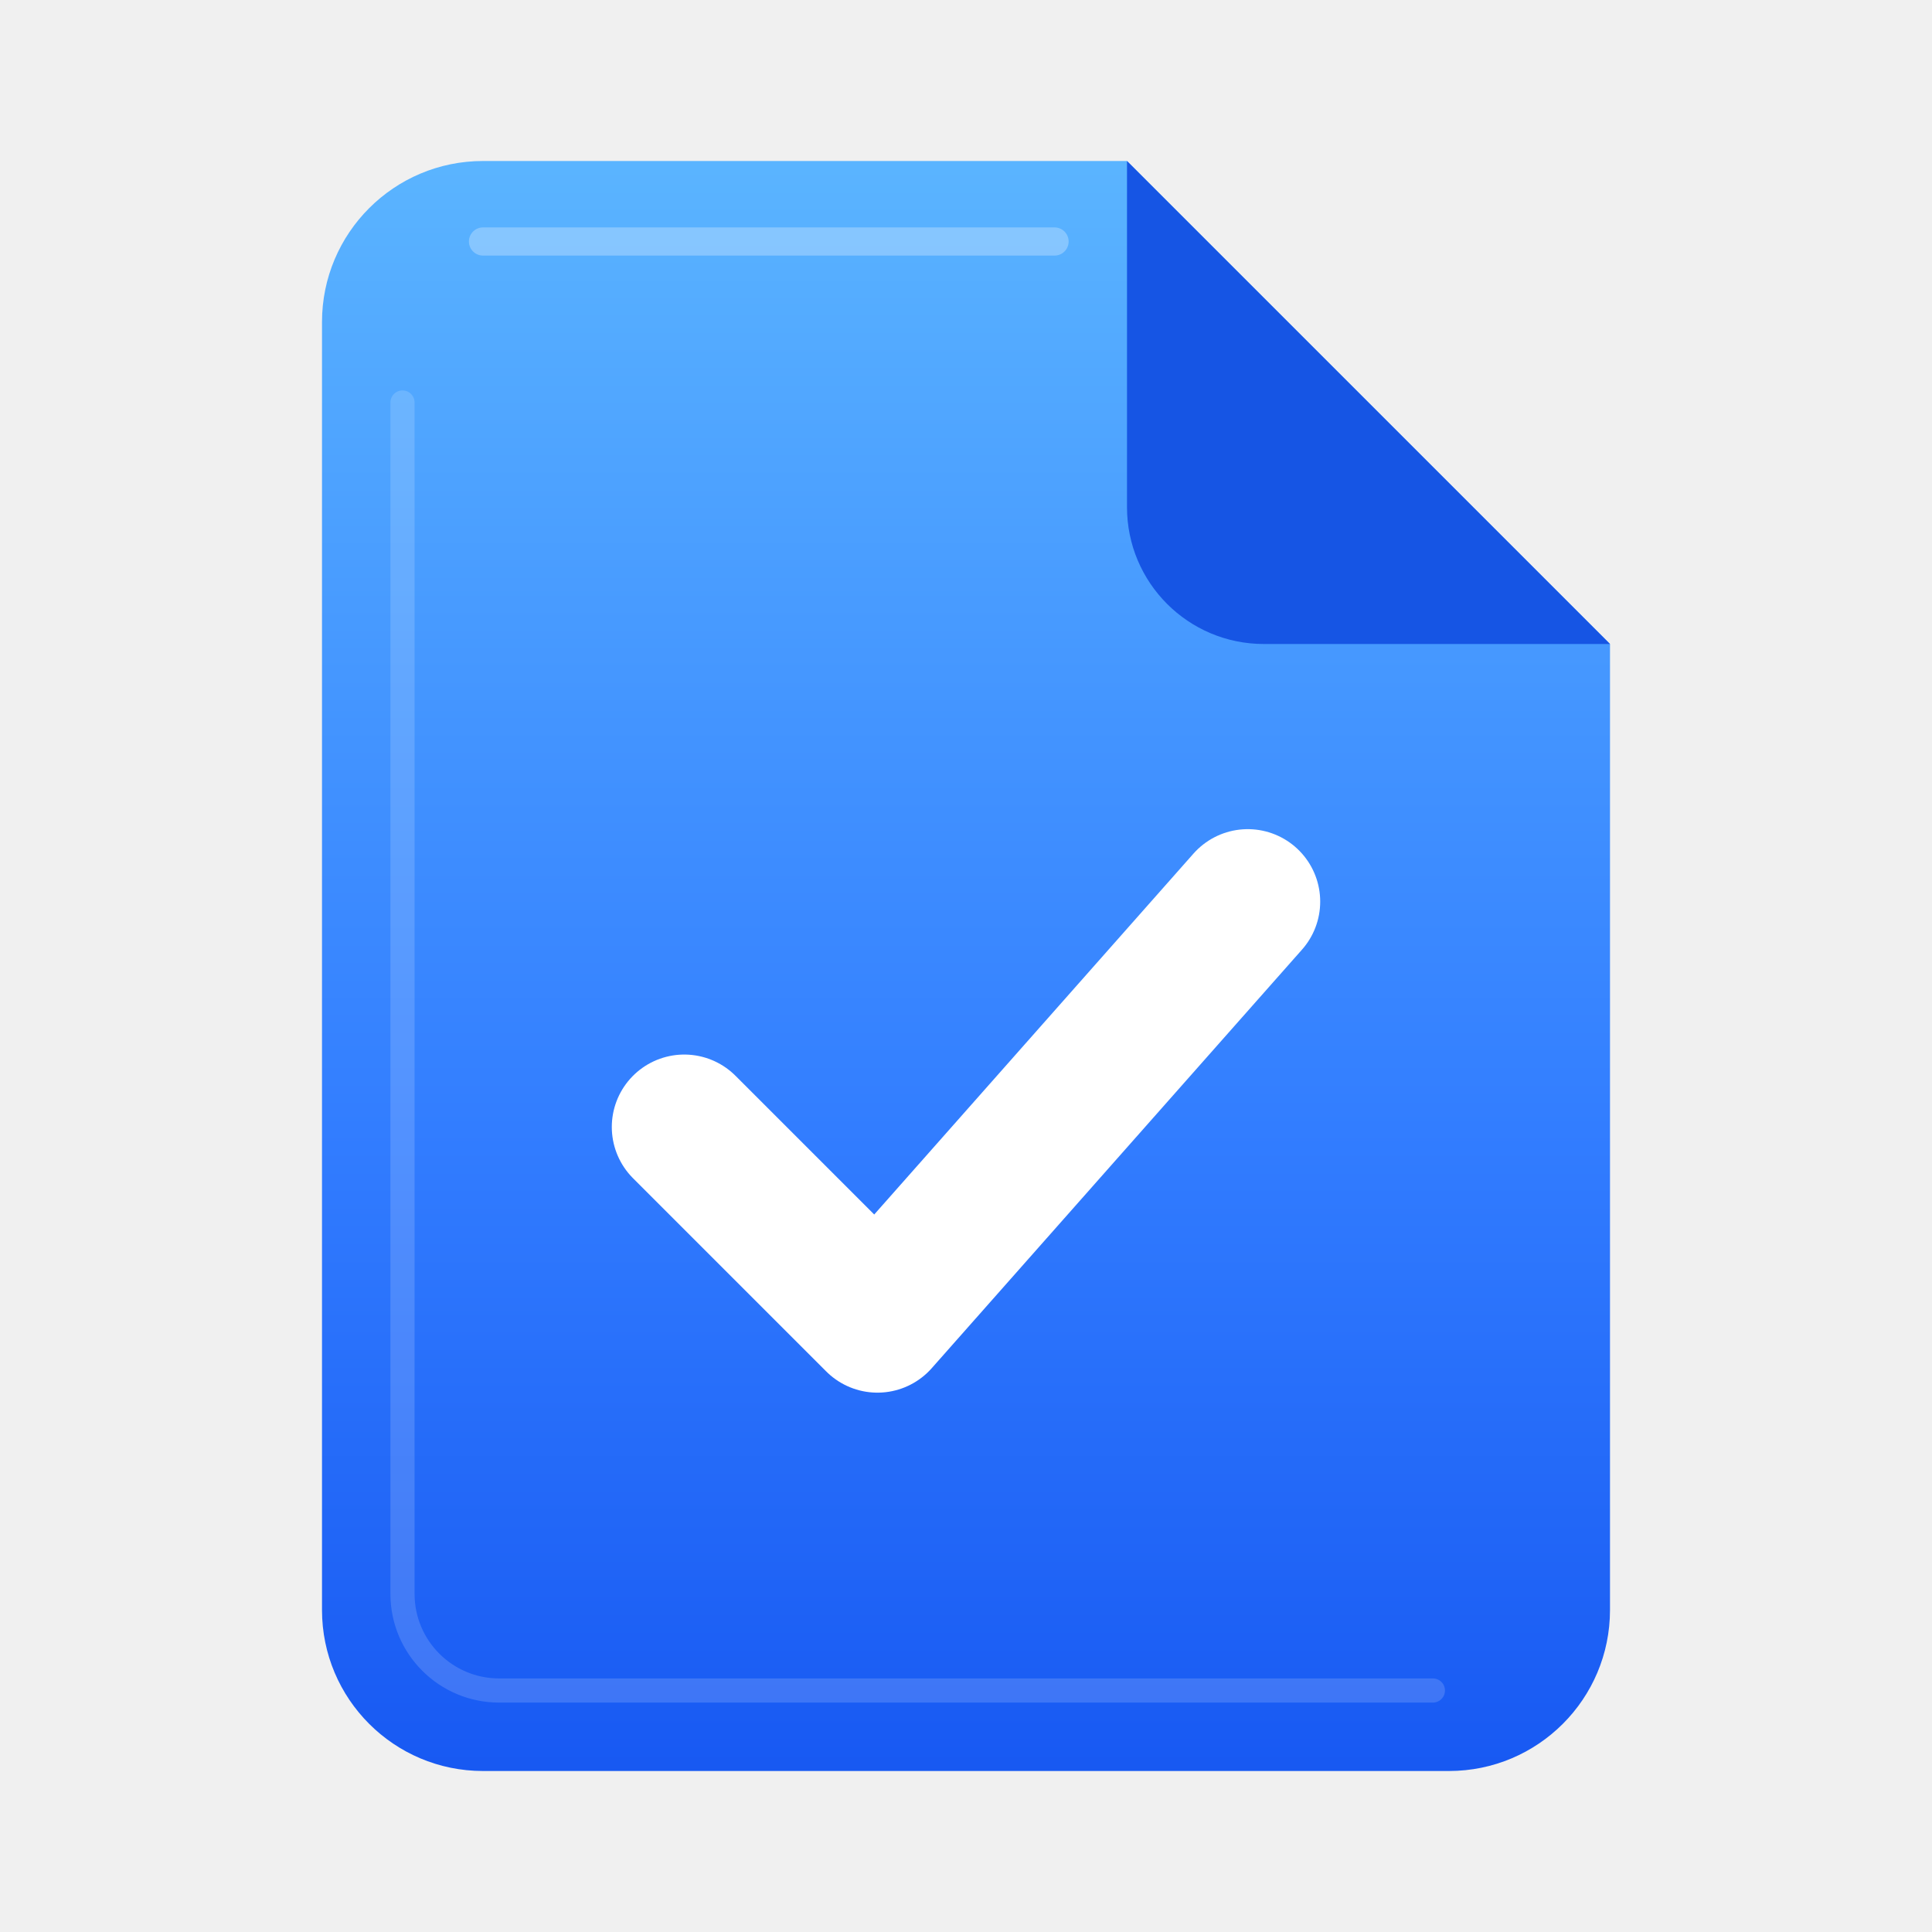
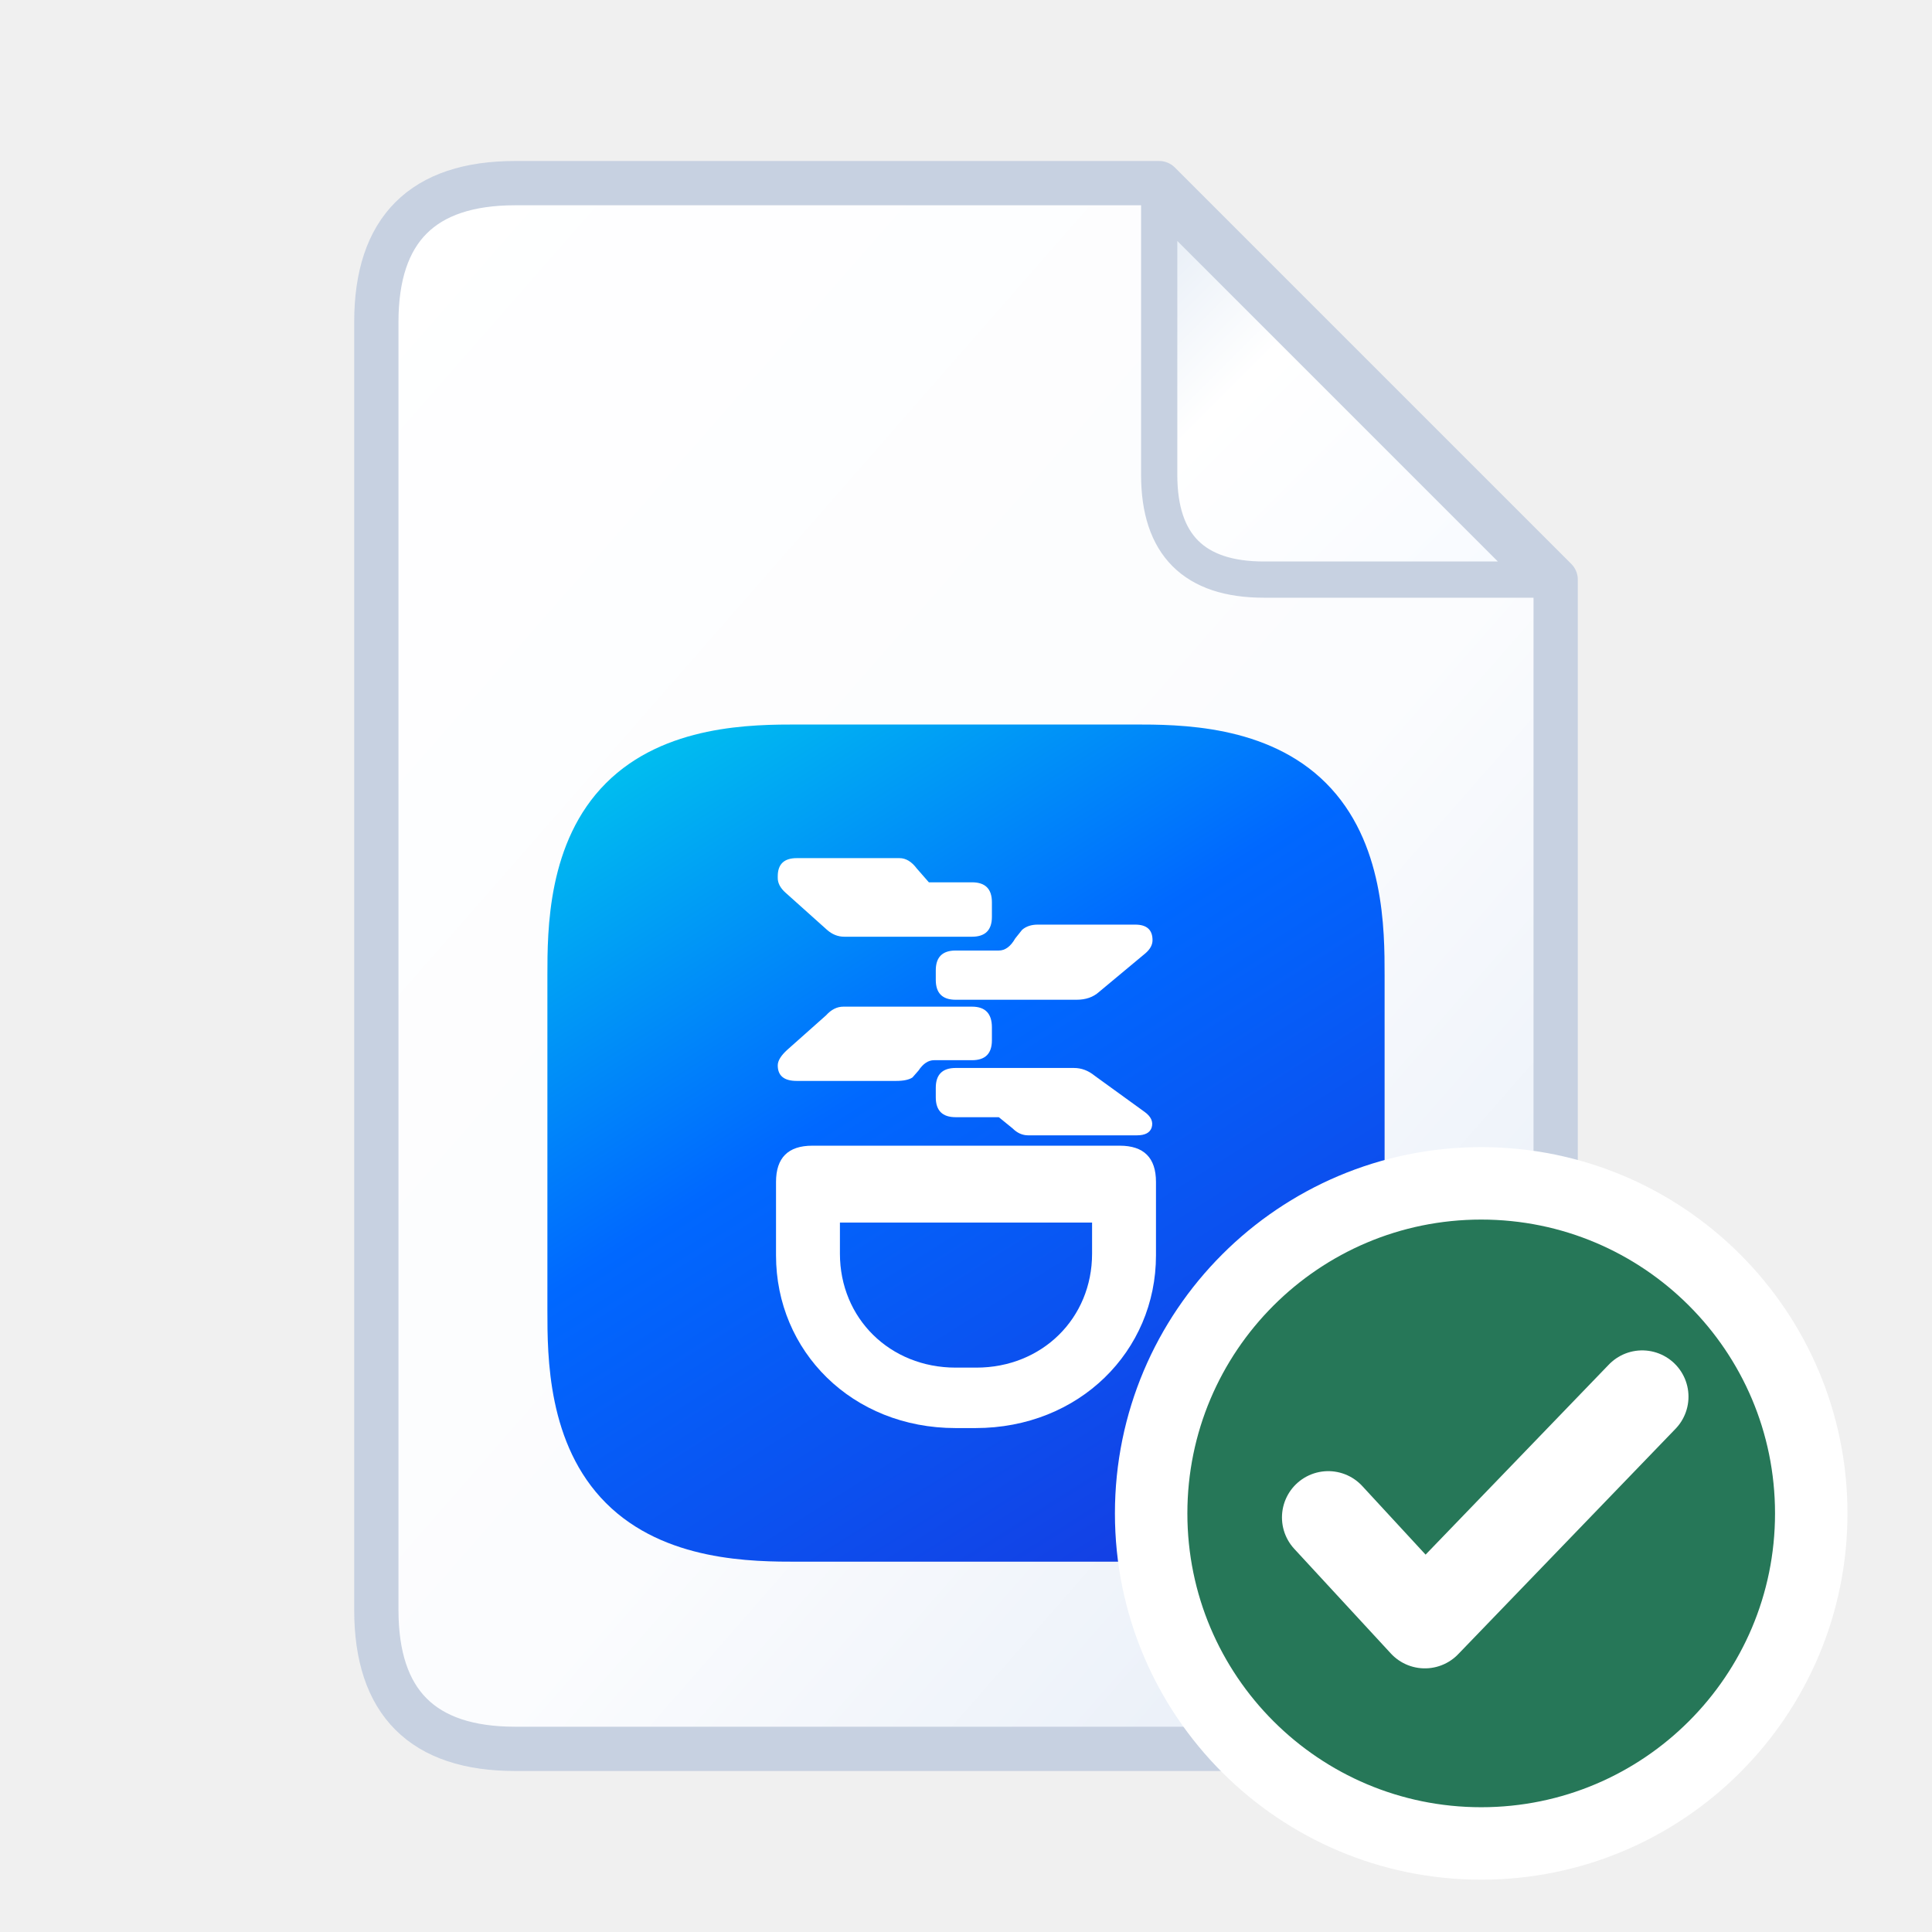
<svg xmlns="http://www.w3.org/2000/svg" width="24" height="24" viewBox="0 0 24 24" fill="none" stroke="#20232a" stroke-width="1.5" stroke-linecap="round" stroke-linejoin="round">
  <defs>
-     <linearGradient id="sky" x2="0" y2="1">
-       <stop stop-color="#c1edff" />
-       <stop offset="1" stop-color="#85d3fb" />
+     <linearGradient id="archive-brand-blue" x1=".15" y1="0" x2=".78" y2="1">
+       <stop stop-color="#00beef" />
+       <stop offset=".42" stop-color="#0068ff" />
+       <stop offset="1" stop-color="#153de2" />
    </linearGradient>
-     <linearGradient id="blue" x2="0" y2="1">
-       <stop stop-color="#5bb5ff" />
-       <stop offset=".6" stop-color="#327dff" />
-       <stop offset="1" stop-color="#1758f2" />
+     <linearGradient id="archive-brand-paper" x1="0" y1="0" x2=".85" y2="1">
+       <stop stop-color="#fff" />
+       <stop offset=".62" stop-color="#fbfcfe" />
+       <stop offset="1" stop-color="#e6edf7" />
    </linearGradient>
-     <linearGradient id="amber-warning" x2="0" y2="1">
-       <stop stop-color="#ffc838" />
-       <stop offset="1" stop-color="#f88618" />
-     </linearGradient>
-     <linearGradient id="amber-conflict" x2="0" y2="1">
-       <stop stop-color="#fff0c8" />
-       <stop offset="1" stop-color="#ffd178" />
-     </linearGradient>
-     <linearGradient id="amber-archive" x2="0" y2="1">
-       <stop stop-color="#ffd353" />
-       <stop offset="1" stop-color="#ffaf30" />
-     </linearGradient>
-     <linearGradient id="amber-image" x2="0" y2="1">
-       <stop stop-color="#ffe5b4" />
-       <stop offset="1" stop-color="#ffd188" />
+     <linearGradient id="archive-brand-fold" x1="0" y1="0" x2="1" y2="1">
+       <stop stop-color="#e3ebf5" />
+       <stop offset=".35" stop-color="#fff" />
+       <stop offset="1" stop-color="#f7faff" />
    </linearGradient>
  </defs>
-   <path fill="url(#blue)" stroke="none" d="M6 2h8l6 6v12a2 2 0 0 1-2 2H6a2 2 0 0 1-2-2V4a2 2 0 0 1 2-2Z" />
-   <path fill="#1655e4" stroke="none" d="M14 2v4.3A1.7 1.7 0 0 0 15.7 8H20Z" />
-   <path d="M5 5v14.8A1.2 1.2 0 0 0 6.2 21h11.6" stroke="white" stroke-opacity=".16" stroke-width=".3" />
-   <path d="M6 3h7.1" stroke="white" stroke-opacity=".28" stroke-width=".35" />
-   <path stroke="white" stroke-width="1.8" fill="none" d="m8.5 14 2.4 2.4 4.6-5.2" />
+   <path fill="url(#archive-brand-paper)" stroke="#c7d1e1" stroke-width=".55" d="M6.4 2.275H14.4L19.325 7.2V20.4Q19.325 21.725 18 21.725H6.4Q4.675 21.725 4.675 20V4Q4.675 2.275 6.4 2.275Z" />
+   <path fill="url(#archive-brand-fold)" stroke="#c7d1e1" stroke-width=".45" d="M14.4 2.45V5.9Q14.4 7.2 15.7 7.2H19.15Z" />
+   <path d="M9.92 9H14.08C14.648 9 15.744 9 16.472 9.728C17.2 10.456 17.2 11.552 17.2 12.12V16.28C17.2 16.848 17.2 17.944 16.472 18.672C15.744 19.4 14.648 19.4 14.08 19.4H9.92C9.352 19.4 8.256 19.4 7.528 18.672C6.8 17.944 6.8 16.848 6.8 16.28V12.12C6.8 11.552 6.8 10.456 7.528 9.728C8.256 9 9.352 9 9.92 9Z" fill="url(#archive-brand-blue)" stroke="none" />
+   <g fill="#fff" stroke="none" transform="translate(9.64 10.66) scale(0.01072727) translate(-407 -325)">
+     <path d="M431 325H550Q561 325 570 337L584 353H634Q657 353 657 376V393Q657 416 634 416H486Q475 416 466 408L418 365Q409 357 409 348V346Q409 325 431 325Z" fill-rule="evenodd" />
+     <path d="M615 432H665Q676 432 684 418L692 408Q699 402 710 402H823Q843 402 843 420Q843 428 835 435L781 480Q771 489 755 489H615Q592 489 592 466V455Q592 432 615 432Z" fill-rule="evenodd" />
+     <path d="M485 497H634Q657 497 657 521V536Q657 559 634 559H590Q580 559 572 571L565 579Q559 583 546 583H431Q409 583 409 565Q409 557 420 547L465 507Q474 497 485 497Z" fill-rule="evenodd" />
+     <path d="M615 568H752Q765 568 776 577L834 619Q845 627 842 637Q839 646 825 646H699Q689 646 681 638L665 625H615Q592 625 592 602V591Q592 568 615 568Z" fill-rule="evenodd" />
+     <path d="M449 658H805Q847 658 847 700V785C847 896 758 985 638 985H615C495 985 407 896 407 785V700Q407 658 449 658Z M481 747H773V783C773 858 715 915 639 915H615C539 915 481 858 481 783Z" fill-rule="evenodd" />
+   </g>
+   <circle cx="18.4" cy="18.8" r="4.1" fill="#267758" stroke="#fff" stroke-width=".9" />
+   <path d="m16.5 18.85 1.2 1.3 2.7-2.8" fill="none" stroke="#fff" stroke-width="1.15" />
</svg>
